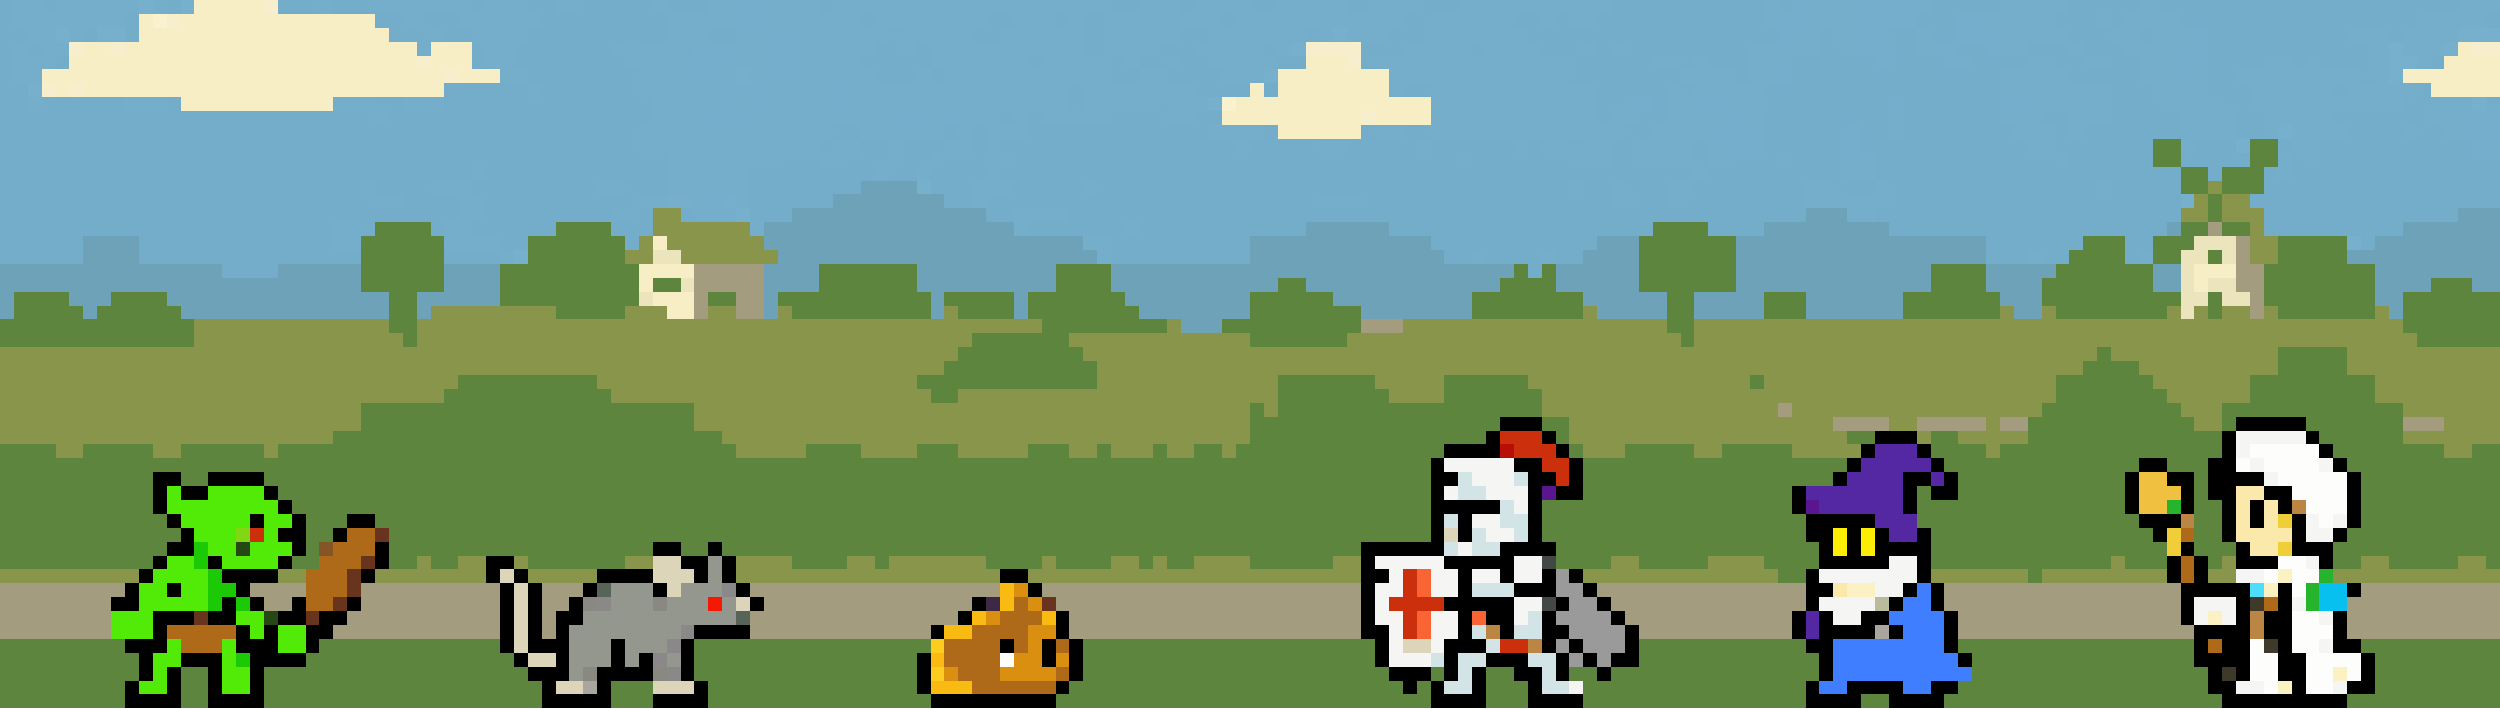
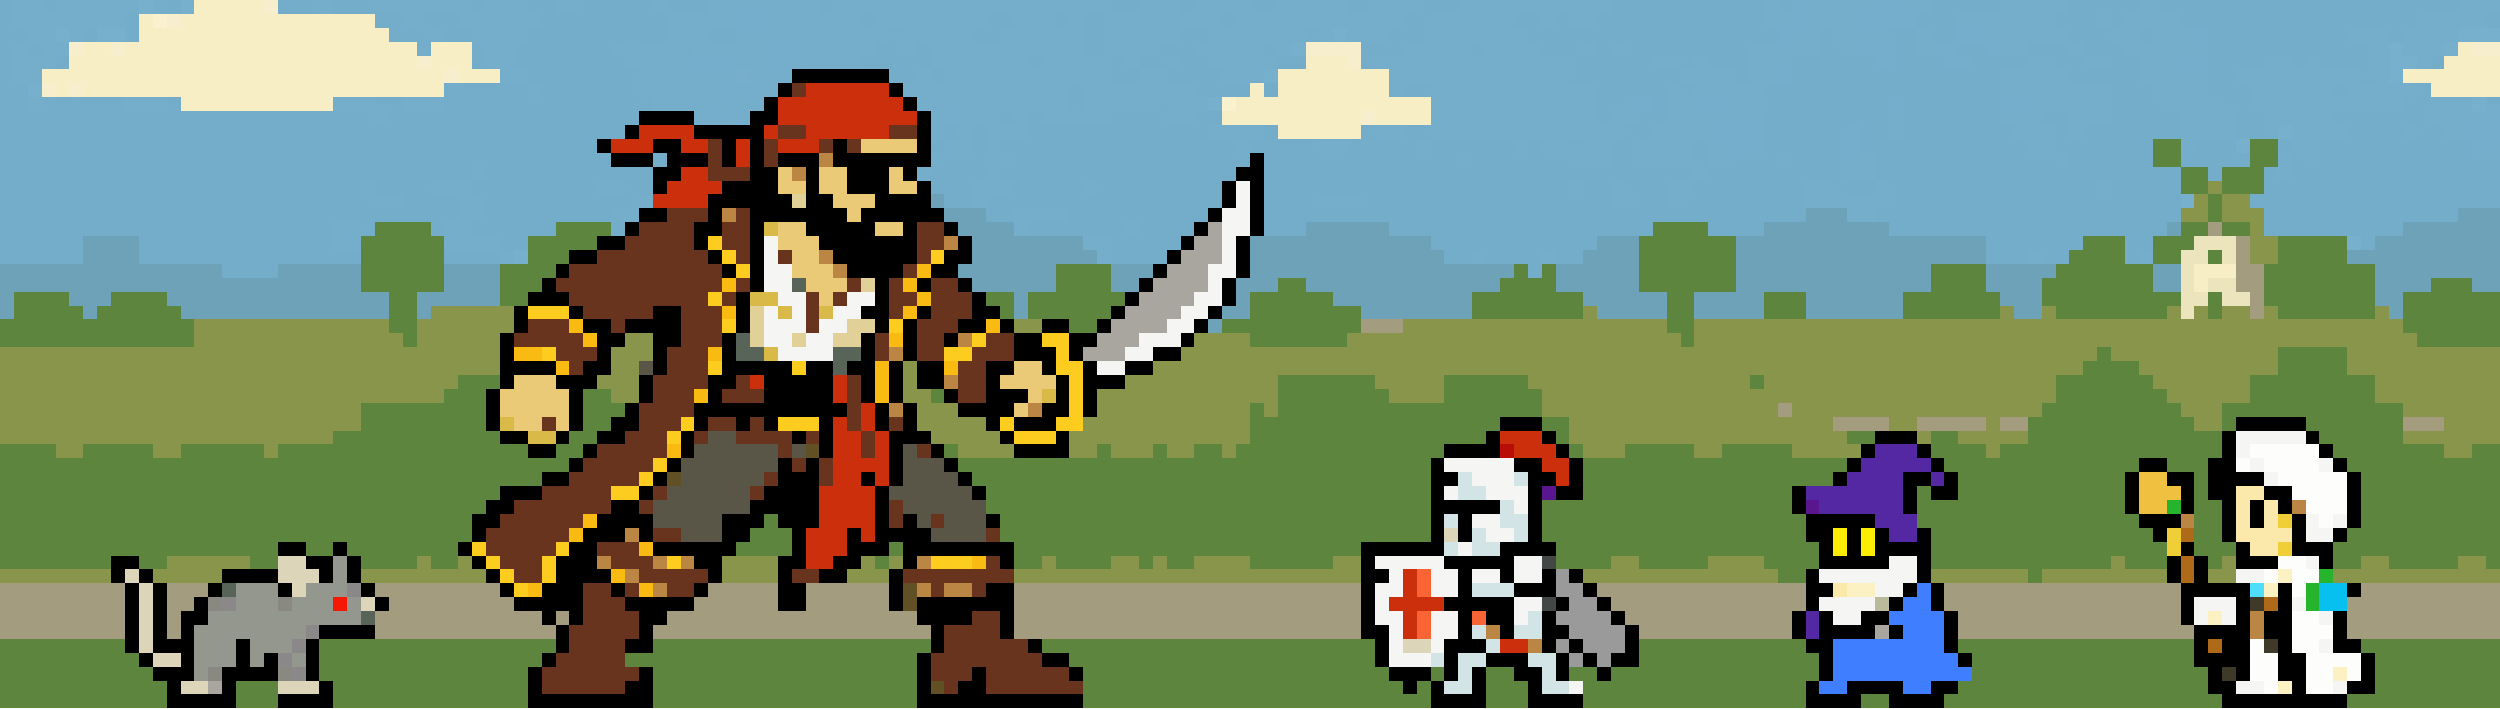
<svg xmlns="http://www.w3.org/2000/svg" viewBox="0 0 180 51" width="960" height="272" shape-rendering="crispEdges">
  <defs>
    <filter id="f">
      <feFlood flood-color="#fff" />
      <feComposite operator="in" in2="SourceAlpha" />
    </filter>
    <filter id="r">
      <feFlood flood-color="#e02010" />
      <feComposite operator="in" in2="SourceAlpha" />
    </filter>
    <filter id="h" color-interpolation-filters="sRGB">
      <feComponentTransfer>
        <feFuncR type="gamma" exponent="0.6" />
        <feFuncG type="gamma" exponent="0.6" />
        <feFuncB type="gamma" exponent="0.6" />
      </feComponentTransfer>
    </filter>
    <g id="b" fill="none">
      <path stroke="#5e853d" d="M185 10.5h2m5 0h2m-9 1h2m5 0h2m-7 1h2m1 0h3m-6 1h2m1 0h3m-4 1h1m-1 1h1m36 0h1m-206 1h5m31 0h4m9 0h4m75 0h4m34 0h2m1 0h2m32 0h4m-208 1h8m28 0h6m6 0h7m73 0h7m25 0h3m2 0h3m6 0h5m23 0h8m-210 1h8m28 0h6m6 0h7m73 0h7m24 0h4m2 0h2m2 0h1m4 0h5m23 0h8m-224 1h3m11 0h8m28 0h6m4 0h10m13 0h7m10 0h4m29 0h1m1 0h1m6 0h7m14 0h4m5 0h7m8 0h8m21 0h8m-224 1h3m12 0h7m28 0h6m4 0h10m1 0h2m10 0h7m10 0h4m12 0h2m14 0h4m6 0h7m14 0h4m4 0h8m8 0h8m4 0h3m14 0h7m-227 1h9m2 0h4m6 0h2m6 0h4m3 0h4m16 0h2m6 0h10m5 0h2m3 0h11m1 0h5m1 0h7m9 0h6m10 0h8m6 0h2m5 0h3m7 0h7m3 0h10m2 0h1m3 0h8m2 0h8m3 0h5m6 0h2m5 0h4m-234 1h9m2 0h4m6 0h2m6 0h5m1 0h6m15 0h2m10 0h5m12 0h10m2 0h4m1 0h8m8 0h8m8 0h8m6 0h2m5 0h3m7 0h7m4 0h8m3 0h1m4 0h7m2 0h8m3 0h5m6 0h2m6 0h3m-213 1h2m5 0h14m14 0h2m45 0h9m4 0h10m22 0h2m51 0h8m1 0h9m4 0h2m-204 1h1m6 0h14m15 0h1m40 0h7m13 0h7m24 0h1m52 0h7m2 0h8m5 0h1m-128 1h9m73 0h1m12 0h5m-101 1h11m71 0h4m10 0h5m-199 1h8m9 0h4m42 0h10m23 0h13m13 0h7m5 0h6m16 0h1m21 0h7m7 0h9m22 0h4m6 0h7m-240 1h9m8 0h4m41 0h12m23 0h2m23 0h8m4 0h7m37 0h8m6 0h9m22 0h5m4 0h8m-240 1h9m6 0h6m35 0h24m40 0h1m1 0h19m36 0h10m3 0h13m18 0h19m-240 1h10m3 0h10m33 0h24m40 0h23m33 0h12m2 0h13m16 0h21m-240 1h11m2 0h10m31 0h28m38 0h23m20 0h2m4 0h2m5 0h27m16 0h21m-240 1h27m2 0h5m2 0h5m2 0h6m1 0h33m5 0h4m4 0h3m5 0h3m2 0h1m3 0h1m2 0h2m1 0h25m3 0h5m2 0h5m6 0h1m1 0h6m1 0h32m2 0h7m1 0h2m1 0h21m-240 1h164m1 0h75m-240 1h240m-240 1h240m-240 1h240m-240 1h240m-240 1h240m-240 1h231m1 0h2m5 0h1m-240 1h4m7 0h12m1 0h18m6 0h12m1 0h2m5 0h7m12 0h4m2 0h1m7 0h4m1 0h4m2 0h1m1 0h2m4 0h6m2 0h1m6 0h1m1 0h9m2 0h5m4 0h11m1 0h13m1 0h3m2 0h2m5 0h1m1 0h3m2 0h5m2 0h5m4 0h1m1 0h1m3 0h2m-173 1h1m104 0h3m15 0h1m-177 5h240m-240 1h240m-240 1h240m-240 1h240m-240 1h240" />
      <path stroke="#6da2b9" d="M92 13.5h4m-87 1h4m77 0h8m134 0h4m-232 1h11m72 0h14m59 0h3m44 0h3m20 0h8m-234 1h14m67 0h18m21 0h6m27 0h9m20 0h1m16 0h11m14 0h12m-240 1h20m8 0h1m7 0h4m45 0h23m12 0h13m12 0h3m7 0h18m28 0h15m14 0h10m-240 1h20m8 0h2m6 0h4m46 0h23m11 0h14m10 0h4m7 0h18m26 0h23m8 0h10m-240 1h6m3 0h11m8 0h18m4 0h6m6 0h4m19 0h4m7 0h10m4 0h29m3 0h6m7 0h14m4 0h5m7 0h2m14 0h21m8 0h10m-240 1h6m3 0h12m7 0h28m6 0h4m19 0h4m7 0h10m4 0h12m2 0h14m4 0h6m7 0h14m4 0h4m8 0h2m14 0h4m3 0h14m7 0h11m-240 1h2m9 0h2m4 0h6m2 0h6m4 0h3m4 0h16m2 0h6m19 0h1m11 0h1m5 0h1m7 0h9m6 0h10m8 0h6m2 0h5m3 0h7m7 0h3m24 0h2m8 0h3m5 0h6m2 0h5m4 0h4m-240 1h2m9 0h2m5 0h5m2 0h6m5 0h1m6 0h15m2 0h1m24 0h1m11 0h1m5 0h1m8 0h8m8 0h8m9 0h5m2 0h5m3 0h7m8 0h2m25 0h1m8 0h3m5 0h6m2 0h5m5 0h3m-125 1h3m93 0h1" />
      <path stroke="#73adca" d="M0 .5h6m1 0h1m1 0h2m1 0h10m1 0h8m2 0h1m8 0h1m7 0h3m1 0h3m7 0h1m3 0h2m2 0h5m1 0h3m8 0h1m20 0h2m3 0h1m4 0h2m5 0h2m3 0h3m11 0h11m1 0h1m10 0h5m5 0h5m1 0h22m3 0h1m8 0h1m1 0h1m3 0h5m-230 1h10m1 0h7m1 0h12m8 0h1m17 0h2m1 0h3m6 0h9m14 0h1m8 0h2m3 0h1m1 0h2m8 0h1m12 0h2m6 0h2m1 0h1m2 0h12m11 0h3m7 0h3m1 0h1m4 0h17m5 0h1m11 0h4m1 0h1m2 0h1m-230 1h8m4 0h6m1 0h13m4 0h1m2 0h1m18 0h3m1 0h2m4 0h10m3 0h2m11 0h1m5 0h2m6 0h2m5 0h2m7 0h1m5 0h3m7 0h18m3 0h1m4 0h2m1 0h2m8 0h3m2 0h1m4 0h10m3 0h1m18 0h4m-225 1h8m3 0h20m1 0h1m31 0h1m2 0h7m1 0h1m3 0h1m13 0h2m1 0h1m11 0h2m3 0h3m5 0h1m6 0h3m5 0h1m4 0h3m1 0h1m1 0h9m5 0h2m3 0h2m3 0h2m3 0h3m1 0h3m2 0h1m3 0h12m23 0h1m-225 1h6m1 0h1m2 0h10m1 0h10m3 0h1m29 0h1m2 0h8m17 0h5m7 0h1m5 0h1m1 0h2m1 0h2m5 0h2m4 0h1m14 0h6m2 0h1m1 0h3m3 0h6m1 0h4m2 0h4m2 0h2m2 0h2m5 0h4m2 0h1m1 0h4m4 0h1m-206 1h4m3 0h2m1 0h8m4 0h9m37 0h8m17 0h3m1 0h1m12 0h2m2 0h4m25 0h8m4 0h1m3 0h15m5 0h5m5 0h2m9 0h1m-195 1h11m4 0h2m1 0h8m30 0h6m1 0h7m31 0h1m8 0h4m1 0h1m9 0h2m12 0h5m1 0h1m5 0h17m8 0h3m4 0h3m6 0h1m5 0h1m23 0h2m-223 1h5m1 0h4m3 0h12m1 0h6m3 0h1m14 0h2m1 0h1m1 0h15m17 0h1m12 0h1m5 0h3m29 0h2m2 0h1m6 0h10m1 0h7m8 0h4m4 0h2m11 0h2m4 0h1m7 0h1m2 0h5m1 0h4m9 0h1m-240 1h2m1 0h1m4 0h3m1 0h45m1 0h19m25 0h1m1 0h1m5 0h4m2 0h2m27 0h1m2 0h2m7 0h9m1 0h7m3 0h2m3 0h5m4 0h2m5 0h7m7 0h2m2 0h14m5 0h1m3 0h1m-240 1h4m4 0h1m2 0h3m1 0h3m1 0h57m14 0h2m6 0h1m1 0h1m3 0h13m4 0h1m6 0h1m2 0h2m14 0h2m8 0h6m1 0h2m1 0h8m3 0h1m1 0h7m4 0h2m6 0h4m1 0h2m5 0h18m3 0h1m2 0h1m3 0h1m-240 1h5m7 0h64m13 0h1m2 0h2m1 0h3m2 0h1m1 0h17m1 0h5m2 0h5m1 0h6m1 0h1m2 0h1m2 0h2m4 0h1m4 0h6m1 0h12m2 0h7m3 0h3m3 0h1m2 0h11m2 0h18m2 0h5m3 0h2m-240 1h4m1 0h1m6 0h2m1 0h63m8 0h3m2 0h3m1 0h2m1 0h4m1 0h32m1 0h7m3 0h2m4 0h1m2 0h3m1 0h4m2 0h13m1 0h6m2 0h5m3 0h1m1 0h32m1 0h4m4 0h2m-240 1h11m1 0h6m1 0h45m1 0h13m6 0h9m1 0h2m1 0h4m1 0h50m1 0h10m2 0h22m2 0h1m3 0h1m1 0h32m2 0h4m1 0h2m2 0h2m-240 1h12m1 0h1m1 0h1m2 0h3m2 0h33m1 0h4m3 0h9m2 0h3m6 0h8m5 0h3m3 0h5m1 0h34m1 0h2m1 0h3m2 0h8m2 0h3m1 0h15m1 0h5m6 0h32m3 0h8m3 0h1m-240 1h7m6 0h2m2 0h8m1 0h31m2 0h4m2 0h11m8 0h6m8 0h2m1 0h24m3 0h18m2 0h2m1 0h9m2 0h1m3 0h21m5 0h33m2 0h5m4 0h1m2 0h1m-240 1h4m11 0h4m1 0h7m1 0h35m2 0h9m2 0h1m2 0h1m4 0h3m14 0h2m4 0h53m5 0h22m6 0h14m3 0h16m1 0h1m1 0h1m8 0h2m-240 1h4m14 0h3m6 0h27m2 0h1m4 0h1m2 0h6m4 0h3m27 0h7m1 0h12m6 0h19m4 0h4m9 0h20m7 0h10m11 0h10m-195 1h7m4 0h14m12 0h2m7 0h1m34 0h10m13 0h12m28 0h7m3 0h2m15 0h1m15 0h6m-192 1h6m4 0h16m6 0h4m44 0h10m14 0h2m1 0h4m1 0h2m29 0h3m1 0h2m4 0h1m-138 1h4m90 0h1" />
      <path stroke="#75aeca" d="M6 .5h1m1 0h1m13 0h1m8 0h2m1 0h6m1 0h1m11 0h1m3 0h7m1 0h3m3 0h1m22 0h1m1 0h1m6 0h4m9 0h2m1 0h1m2 0h2m2 0h1m2 0h3m75 0h3m1 0h1m8 0h1m1 0h3m6 0h1m-222 1h1m20 0h8m20 0h1m3 0h6m27 0h1m1 0h1m1 0h1m2 0h2m5 0h1m2 0h1m5 0h12m50 0h1m22 0h5m16 0h1m1 0h2m-219 1h1m7 0h1m13 0h2m1 0h1m25 0h1m2 0h4m28 0h1m2 0h1m2 0h1m1 0h1m1 0h1m3 0h1m2 0h2m2 0h5m1 0h1m3 0h3m4 0h1m66 0h1m1 0h3m19 0h4m-221 1h1m22 0h1m1 0h2m25 0h1m4 0h2m17 0h1m14 0h3m2 0h1m2 0h1m2 0h2m4 0h5m1 0h1m8 0h2m4 0h1m65 0h3m19 0h3m1 0h1m-199 1h3m31 0h2m36 0h1m2 0h1m1 0h2m4 0h1m2 0h5m7 0h5m47 0h1m19 0h1m2 0h1m20 0h4m-198 1h2m33 0h2m38 0h1m1 0h2m2 0h2m4 0h3m9 0h4m63 0h1m28 0h3m2 0h1m2 0h1m-212 1h1m44 0h1m26 0h1m8 0h2m3 0h1m1 0h1m1 0h3m14 0h1m2 0h2m2 0h1m55 0h1m6 0h1m1 0h2m20 0h4m2 0h1m-212 1h1m12 0h1m6 0h3m12 0h3m2 0h1m1 0h1m43 0h2m1 0h2m1 0h1m22 0h3m51 0h1m3 0h1m9 0h1m2 0h2m11 0h2m5 0h1m8 0h1m-178 1h1m47 0h1m1 0h1m6 0h1m20 0h1m51 0h4m5 0h2m8 0h1m26 0h2m1 0h1m-227 1h1m92 0h1m13 0h4m8 0h2m2 0h3m1 0h1m8 0h1m40 0h4m4 0h1m2 0h1m7 0h1m24 0h1m1 0h2m-227 1h1m1 0h1m80 0h1m27 0h1m5 0h2m5 0h1m6 0h1m47 0h1m7 0h2m40 0h1m-231 1h3m1 0h1m123 0h1m12 0h1m9 0h1m35 0h1m1 0h1m37 0h1m1 0h2m-227 1h1m6 0h1m175 0h1m32 0h2m4 0h1m-222 1h1m1 0h1m1 0h2m3 0h2m33 0h1m4 0h1m11 0h2m25 0h1m7 0h1m34 0h1m2 0h1m3 0h2m8 0h1m4 0h1m15 0h1m43 0h3m-221 1h2m6 0h2m8 0h1m31 0h2m5 0h1m11 0h1m48 0h3m18 0h2m77 0h2m-208 1h1m7 0h1m35 0h2m9 0h2m27 0h4m56 0h2m63 0h1m-203 1h1m27 0h2m6 0h2m20 0h1m18 0h1m7 0h1m-58 1h2m6 0h4m42 0h2m-44 1h1m42 0h1m26 0h1m4 0h1m34 0h1m7 0h1" />
      <path stroke="#75aecb" d="M11 .5h1m58 0h1m6 0h1m3 0h8m1 0h4m1 0h1m1 0h6m4 0h3m2 0h3m3 0h1m5 0h2m9 0h11m11 0h1m2 0h5m1 0h3m5 0h5m5 0h1m45 0h1m1 0h4m1 0h3m-222 1h1m59 0h5m2 0h7m1 0h3m1 0h1m1 0h1m5 0h1m1 0h1m3 0h2m1 0h4m15 0h6m2 0h1m1 0h2m12 0h2m1 0h4m2 0h1m4 0h7m5 0h4m43 0h6m1 0h3m-232 1h2m1 0h1m66 0h3m2 0h11m1 0h1m1 0h2m4 0h1m1 0h1m1 0h1m3 0h2m9 0h1m2 0h1m7 0h1m1 0h5m19 0h2m1 0h4m2 0h1m3 0h7m3 0h2m1 0h3m11 0h2m5 0h1m22 0h6m1 0h4m-231 1h2m63 0h1m1 0h3m1 0h4m1 0h1m1 0h6m2 0h1m1 0h2m3 0h2m1 0h2m5 0h1m20 0h3m2 0h3m3 0h1m1 0h1m9 0h5m2 0h1m4 0h2m4 0h2m3 0h1m3 0h2m1 0h3m12 0h1m26 0h1m1 0h10m-234 1h1m1 0h2m10 0h1m54 0h5m2 0h4m1 0h5m5 0h6m2 0h1m1 0h1m3 0h1m22 0h9m6 0h2m1 0h1m3 0h3m12 0h1m4 0h2m2 0h1m3 0h3m1 0h1m4 0h2m1 0h1m32 0h7m1 0h3m-236 1h3m2 0h1m8 0h4m54 0h7m1 0h9m3 0h1m1 0h8m1 0h1m26 0h9m8 0h4m1 0h2m16 0h5m5 0h5m2 0h6m1 0h2m1 0h1m27 0h2m1 0h2m1 0h2m1 0h2m-238 1h4m11 0h4m55 0h6m1 0h1m1 0h5m1 0h4m1 0h8m2 0h1m1 0h1m1 0h1m1 0h1m22 0h2m1 0h7m5 0h1m1 0h5m17 0h8m3 0h4m3 0h1m1 0h4m1 0h1m1 0h1m29 0h9m-238 1h5m5 0h1m4 0h2m58 0h17m1 0h10m5 0h1m1 0h1m3 0h1m16 0h1m3 0h8m2 0h1m2 0h3m1 0h2m20 0h6m4 0h2m1 0h1m3 0h9m5 0h1m22 0h4m1 0h4m-237 1h1m1 0h4m3 0h1m65 0h4m1 0h1m1 0h11m1 0h2m1 0h3m1 0h1m2 0h1m1 0h2m5 0h1m17 0h2m1 0h9m1 0h2m2 0h7m9 0h1m7 0h3m2 0h3m11 0h3m9 0h1m1 0h2m21 0h3m4 0h2m-235 1h4m1 0h1m4 0h1m3 0h1m57 0h14m2 0h6m1 0h1m1 0h2m33 0h1m1 0h8m3 0h5m2 0h1m9 0h1m8 0h3m1 0h1m13 0h1m2 0h2m5 0h1m3 0h1m2 0h1m18 0h2m5 0h3m-234 1h3m1 0h1m1 0h1m64 0h13m1 0h1m3 0h1m3 0h2m1 0h1m39 0h2m1 0h2m2 0h4m1 0h2m1 0h1m19 0h2m31 0h1m18 0h2m5 0h2m-233 1h1m1 0h1m3 0h1m3 0h1m63 0h8m3 0h2m3 0h1m2 0h1m4 0h1m40 0h3m3 0h3m1 0h2m8 0h2m13 0h1m50 0h1m5 0h1m-172 1h1m13 0h6m9 0h1m2 0h1m4 0h1m50 0h1m10 0h2m71 0h2m-176 1h2m14 0h6m17 0h2m58 0h1m74 0h3m-176 1h1m13 0h1m2 0h1m2 0h1m16 0h1m49 0h1m9 0h2m1 0h3m72 0h1" />
      <path stroke="#75aecc" d="M.5 7v1m1-2v2m79-4v1m0 10v1m1-12v1m0 3v1m0 5v2m1-10v1m0 8v1m1-15v1m0 6v1m1-8v1m0 4v1m2-4v2m4 1v1m5 1v1m3-1v1m50-2v1m5-1v1m1 1v1m1-1v2m3-9v1m0 2v1m1-6v2m4 7v2m1-10v1m0 1v1m1-4v2m0 1v2m1 2v1m1-7v1m3 1v2m1-3v1m2 0v1m1 3v1m1-1v1m12-4v1m1-3v1m20 6v2m1-3v2m1-2v1m1-1v1m3-1v1m1-1v1m21-5v1" />
      <path stroke="#76accc" d="M.5 6v1" />
      <path stroke="#76aecc" d="M78.5 14v1m1-1v1m3-1v1m1-10v1m152-4v1m1-3v2m1 3v1m0 8v1" />
      <path stroke="#77b0cc" d="M32.5 6v1m2-5v1m3-1v1m1-1v1m2-3v1m3-1v1m24 17v1m16-4v1m13-3v1m21-7v1m4-3v1m2-3v1m3-2v1m61 11v1m4-5v1m3-2v1m5 7v1m3-15v3m1-2v1m3-2v1m1-2v1m1-1v1m0 4v1m1-6v1m15 1v1" />
      <path stroke="#89954a" d="M189 13.5h1m-2 1h1m1 0h2m-115 1h2m108 0h2m1 0h3m-116 1h7m108 0h1m-117 1h1m1 0h7m107 0h2m-119 1h2m2 0h7m106 0h2m-177 4h1m43 0h9m5 0h3m3 0h2m3 0h1m11 0h1m45 0h1m29 0h1m2 0h1m8 0h1m1 0h1m1 0h2m1 0h1m7 0h1m30 0h1m3 0h1m-237 1h23m2 0h5m14 0h14m2 0h45m9 0h1m16 0h19m2 0h51m18 0h1m1 0h2m2 0h13m-240 1h23m1 0h6m14 0h15m1 0h40m7 0h13m7 0h24m1 0h52m7 0h2m8 0h5m1 0h13m-240 1h99m9 0h73m1 0h12m5 0h41m-240 1h98m11 0h71m4 0h10m5 0h41m-232 1h9m4 0h42m10 0h23m13 0h13m7 0h5m6 0h16m1 0h21m7 0h7m9 0h22m4 0h6m-224 1h8m4 0h41m12 0h23m2 0h23m8 0h4m7 0h37m8 0h6m9 0h22m5 0h4m-223 1h6m6 0h35m24 0h40m1 0h1m19 0h17m1 0h18m10 0h3m13 0h18m-211 1h3m10 0h33m24 0h40m23 0h19m4 0h2m5 0h1m14 0h2m16 0h13m-208 1h2m10 0h31m28 0h38m23 0h20m2 0h4m2 0h5m27 0h16m-192 1h2m5 0h2m5 0h2m6 0h1m33 0h5m4 0h4m3 0h5m3 0h2m1 0h3m1 0h2m2 0h1m25 0h3m5 0h2m5 0h6m1 0h1m6 0h1m32 0h2m7 0h1m2 0h1m-55 1h1m66 6h1m2 0h5m-235 1h7m12 0h1m18 0h6m12 0h1m2 0h5m7 0h12m4 0h2m1 0h7m4 0h1m4 0h2m1 0h1m2 0h4m6 0h2m1 0h6m1 0h1m9 0h2m5 0h4m11 0h1m13 0h1m3 0h2m2 0h5m1 0h1m3 0h2m5 0h2m5 0h4m1 0h1m1 0h3m2 0h14m-240 1h53m1 0h104m3 0h15m1 0h63" />
      <path fill="#a49c7e" d="M189 16h1v1h-1m2 0h1v2h-1m-111 0h5v2h-5m111-2h2v2h-2m-111 0h1v2h-1m3-2h2v2h-2m109-2h1v2h-1m-64 0h3v1h-3m94-1h1v1h-1m-64 5h1v1h-1m4 0h4v1h-4m6-1h5v1h-5m6-1h2v1h-2m29-1h3v1h-3m-203 11h240v4h-240" />
      <path stroke="#ece4bd" d="M76.5 21v1m1-4v1m1-1v1m1 1v1m108-3v5m1-6v2m0 2v1m1-5v1m0 2v1m1-4v2m0 1v2m1-1v1" />
      <path stroke="#f6eecd" d="M49 .5h1m162 0h1m-171 1h1m176 0h2m-186 2h1m2 0h1m85 0h4m80 0h2m-150 1h1m66 0h1m-66 1h1m-30 1h1m1 0h1m175 1h1m3 0h2m-89 1h1" />
      <path stroke="#f8eec6" d="M44 .5h5m164 0h6m-179 1h1m2 0h14m153 0h9m-179 1h18m152 0h11m-185 1h2m1 0h21m1 0h3m143 0h1m2 0h14m-189 1h25m1 0h3m60 0h3m79 0h18m-191 1h29m1 0h3m56 0h8m73 0h23m-192 1h1m1 0h26m58 0h1m1 0h8m75 0h19m-181 1h11m65 0h14m77 0h1m1 0h3m-97 1h10m1 0h4m-11 1h6m-51 8h1m-2 2h4m108 0h3m-115 1h1m111 0h1m-112 1h3m-2 1h2" />
      <path stroke="#faf2ce" d="M41 1.5h1m76 6h1" />
    </g>
    <g id="a" fill="none">
-       <path stroke="#000" d="M5 7.5h2m2 0h4m-8 1h1m1 0h2m4 0h1m-9 1h1m8 0h1m-9 1h1m5 0h1m2 0h1m3 0h2m-14 1h1m6 0h2m2 0h1m-13 1h2m7 0h1m5 0h1m-17 1h1m3 0h1m4 0h1m6 0h1m-18 1h1m5 0h4m6 0h1m-18 1h1m2 0h1m4 0h1m-10 1h2m6 0h1m1 0h1m2 0h1m3 0h1m-15 1h3m1 0h2m3 0h2m1 0h2m-14 1h1m5 0h1m1 0h1m2 0h2m-15 1h3m5 0h3m2 0h1m-13 1h1m2 0h3m2 0h4m-12 1h1m1 0h1m2 0h1m2 0h1m-10 1h1m2 0h1m2 0h1m2 0h1m-10 1h4m2 0h4" />
-       <path stroke="#1bca04" d="M8.5 12v2m1 0v3m1-2v1m1 0v1m0 3v1" />
-       <path stroke="#264814" d="M11 12.5h1m1 5h1" />
-       <path stroke="#51eb07" d="M2.5 17v2m1-2v2m1-4v4m0 3v1m1-9v3m0 3v3m1-15v2m0 3v2m0 1v1m0 2v2m1-12v2m0 2v4m1-8v3m0 2v3m1-9v5m1-5v6m0 5v4m1-15v3m0 2v1m0 3v1m0 3v2m1-15v2m0 2v2m0 3v2m1-10v5m1-4v1m0 1v1m0 5v2m1-2v2" />
-       <path stroke="#69341d" d="M8.5 17v1m8-1v1m2-2v1m1-3v2m1-3v1m1-3v1" />
-       <path stroke="#81d712" d="M11 11.5h1" />
-       <path stroke="#855526" d="M17 12.5h1" />
-       <path stroke="#ae6919" d="M19 11.5h2m-3 1h3m-4 1h3m-4 1h3m-3 1h3m-3 1h2m-12 2h5m-4 1h3" />
-       <path stroke="#cc2f0c" d="M12 11.5h1" />
-     </g>
-     <clipPath id="c">
-       <rect x="0" y="0" width="24" height="15" />
-     </clipPath>
-     <clipPath id="d">
-       <rect x="0" y="16" width="24" height="8" />
-     </clipPath>
-     <g id="e" fill="none">
      <path stroke="#000" d="M2.5 13v2m1-2v1m0 1v5m1-6v1m0 5v1m1-6v5m0 1v1m1-3v1m0 1v3m1-7v5m0 1v1m1-8v2m0 5v1m1-9v1m0 7v1m1-10v1m0 6v3m1-10v1m0 4v3m1-8v1m0 6v1m1-8v1m0 5v2m1-10v1m0 2v1m0 7v1m1-12v1m0 10v1m1-11v1m0 5v3m0 1v1m1-11v2m0 3v1m0 3v2m1-12v1m0 5v1m1-6v2m0 3v1m1-4v1m0 2v1m1-3v1" />
      <path stroke="#586458" d="M10 15.5h1m9 2h1" />
      <path stroke="#898981" d="M9.5 16v1m0 4v1m5-6v1m0 4v1" />
      <path stroke="#8b888a" d="M10.5 16v1m4 3v1m1-2v1m0 1v1m1-4v1m3-4v1" />
      <path stroke="#94978e" d="M8.5 18v4m1-5v4m1-4v4m1-6v4m1-4v6m1-6v5m1-3v3m1-4v3m0 1v1m1-6v3m1-3v3m1-5v3m0 1v1m1-2v2" />
      <path stroke="#a9a59f" d="M9 22.5h1" />
      <path stroke="#dcd5b9" d="M3.5 14v1m1 0v5m1 0v1m1-1v1m1 1v1m1-1v1m6-10v2m0 7v1m1-10v3m0 6v1m1-9v1m0 7v1m4-7v1" />
      <path stroke="#f51804" d="M18 16.5h1" />
    </g>
+     <clipPath id="c">
+       <rect x="0" y="0" width="24" height="18" />
+     </clipPath>
+     <clipPath id="d">
+       <rect x="0" y="19" width="24" height="5" />
+     </clipPath>
+     <g id="e" fill="none">
+       <path stroke="#000" d="M.5 34v1m1-3v2m0 1v1m1-13v3m0 5v2m0 3v1m1-18v4m0 3v1m0 3v2m0 5v1m1-21v2m0 2v1m0 4v1m0 3v1m0 7v1m1-23v1m0 4v1m0 5v1m0 2v1m0 7v1m0 4v3m1-31v2m0 4v1m0 5v1m0 1v1m0 7v3m0 2v1m0 2v1m1-32v1m0 1v1m0 5v1m0 3v1m0 2v1m0 5v4m0 1v2m0 3v1m1-33v1m0 3v1m0 4v4m0 2v1m0 5v6m0 5v1m1-33v1m0 4v1m0 2v2m0 4v1m0 5v4m0 8v1m1-41v1m0 6v1m0 5v4m0 4v1m0 5v2m0 2v1m0 8v1m1-40v1m0 5v1m0 6v1m0 5v2m0 4v3m0 3v1m0 7v1m1-42v1m0 1v1m0 4v1m0 6v1m0 5v2m0 5v2m0 5v1m0 2v1m0 2v2m1-43v1m0 2v1m0 3v1m0 7v1m0 3v2m0 6v1m0 1v2m0 4v4m0 1v3m1-43v1m0 1v1m0 1v2m0 1v1m0 6v5m0 7v1m0 4v1m0 3v2m1-37v1m0 1v3m0 9v3m0 8v1m0 5v1m0 3v1m1-36v1m0 2v1m0 19v2m0 6v1m0 3v1m1-35v1m0 1v1m0 4v2m0 11v2m0 8v2m0 1v1m1-34v1m0 4v3m0 1v1m0 8v3m0 9v3m1-33v3m0 1v2m0 4v1m0 4v4m0 1v1m0 7v3m1-31v1m0 3v2m0 6v3m0 2v1m0 2v2m0 6v2m1-31v13m0 5v1m0 2v1m0 6v2m1-31v2m0 3v4m0 10v5m0 4v2m1-31v1m0 4v1m0 2v2m0 10v4m0 3v5m0 2v4m1-39v1m0 5v1m0 3v1m0 11v3m0 1v1m0 2v7m0 1v2m1-39v1m0 5v6m0 9v4m0 3v5m1-33v1m0 8v4m0 8v7m0 8v1m1-37v1m0 4v2m0 3v4m0 10v1m0 10v2m1-37v1m0 5v3m0 2v4m0 6v1m0 11v3m1-36v1m0 5v3m0 1v5m0 2v1m0 1v5m0 5v1m0 4v1m1-35v1m0 5v5m0 1v7m0 5v2m0 4v5m1-34v1m0 4v1m0 2v2m0 1v3m0 6v3m0 2v4m0 3v1m0 2v3m1-37v1m0 3v2m0 1v5m0 4v3m0 3v3m0 5v4m1-33v4m0 1v3m0 4v1m0 1v1m0 3v2m0 3v1m0 6v2m0 3v2m0 2v4m1-36v1m0 3v1m0 6v2m0 4v1m0 6v1m0 3v4m0 3v1m1-35v1m0 1v2m0 4v1m0 3v1m0 4v1m0 5v1m0 3v2m0 5v1m1-34v2m0 1v1m0 2v1m0 5v1m0 4v1m0 4v1m0 3v2m0 4v2m1-30v3m0 5v1m0 5v1m0 3v1m0 3v1m0 4v3m1-29v1m0 3v5m0 6v1m0 1v1m0 2v2m0 6v1m1-28v1m0 2v1m0 1v2m0 1v1m0 7v2m0 1v4m0 4v1m1-27v2m0 2v1m0 1v1m0 1v1m0 17v1m1-27v2m0 4v1m0 1v1m0 13v1m0 3v1m1-28v1m0 1v2m0 2v2m0 1v1m0 14v1m0 2v1m1-28v1m0 3v3m0 1v2m0 14v1m0 2v1m1-27v2m0 22v1m0 1v1m1-27v1m0 1v4m1-7v1m0 3v1m1-6v1m0 4v1m1-7v1m0 4v1m1-7v1m0 5v1m1-8v1m0 5v1m1-8v1m0 6v1m1-9v1m0 6v1m1-9v1m0 6v1m1-9v1m0 6v1m1-10v2m0 5v2m1-10v1m0 4v3m1-9v6" />
+       <path stroke="#586458" d="M20.5 19v2m1-1v1m3-6v1m3 4v2m1-2v1" />
+       <path stroke="#595547" d="M13.5 21v1m1 9v2m1-3v3m1-5v6m1-7v7m1-8v8m1-8v6m1-5v5m1-5v3m1-3v2m2-2v1m7 2v1m1-4v5m1-4v5m1-5v4m0 1v1m1-5v5m1-4v4m1-3v3" />
+       <path stroke="#625025" d="M15.5 29v1m10-3v1m7 9v2m2 5v1" />
+       <path stroke="#69341d" d="M2.5 33v2m1-3v4m1-17v1m0 11v6m1-19v2m0 11v6m1-19v2m0 5v1m0 4v5m0 8v2m1-30v1m0 2v3m0 9v4m0 8v3m1-31v3m0 2v3m0 7v4m0 7v5m1-31v4m0 2v1m0 7v4m0 5v8m1-32v5m0 9v5m0 2v1m0 2v8m1-32v6m0 8v3m0 4v2m0 2v7m1-33v6m0 8v4m0 4v2m0 1v1m0 1v2m0 2v1m1-33v7m0 6v5m0 2v1m0 3v2m1-26v6m0 5v6m0 2v1m0 2v1m0 2v1m1-27v7m0 3v6m0 7v1m0 2v2m1-28v15m0 11v2m1-28v1m0 2v10m0 3v1m0 9v1m1-32v3m0 6v2m0 1v3m0 5v1m1-19v1m0 3v2m0 3v1m0 6v1m0 1v1m1-19v1m0 2v4m0 1v1m0 6v2m0 2v1m1-4v1m0 1v2m0 3v1m1-26v2m0 19v1m0 2v1m1-26v1m0 8v1m0 12v2m1-27v1m0 2v1m0 23v1m0 7v1m1-21v3m0 7v1m0 9v1m1-32v1m0 22v2m1-14v1m1-12v1m0 9v1m0 6v4m1 0v2m1-9v2m1-17v1m0 10v3m0 7v1m0 5v2m1-29v1m0 9v1m0 1v1m0 19v1m1-26v3m0 4v3m0 6v1m0 8v1m1-26v2m0 2v6m0 11v1m0 3v2m0 4v2m1-29v4m0 17v1m0 3v5m1-29v2m0 3v3m0 12v1m0 3v4m1-24v4m0 12v2m0 1v4m1-24v2m0 12v1m0 1v2m0 2v6m1-26v2m0 15v1m0 4v4m1-4v4m1-3v3m1-2v2m1-2v2m1-1v1" />
+       <path stroke="#a9a59f" d="M45.5 20v1m1-2v2m1-3v3m1-4v3m1-4v3m1-4v4m1-5v4m1-5v4m1-5v4m1-5v3" />
+       <path stroke="#bb8643" d="M26 6.5h1m-3 1h1m-6 3h1m15 2h1m-10 1h1m0 1h1m8 5h1m-6 1h1m3 2h1m-5 2h1m9 0h1m-30 9h1m-3 2h1m3 0h1m1 0h1m16 0h1m-22 1h1m1 1h1m18 0h1m1 0h2" />
+       <path stroke="#cc2f0c" d="M25 1.5h6m-8 1h9m-9 1h10m-20 1h4m5 0h1m2 0h6m-20 1h3m2 0h2m2 0h1m2 0h3m-6 1h1m-5 1h2m-3 1h4m-5 1h4m3 13h1m5 0h1m-1 1h1m1 1h1m-3 1h1m1 0h1m-3 1h2m1 0h1m-4 1h2m1 0h1m-4 1h4m-4 1h2m1 0h1m-5 1h4m-4 1h4m-4 1h4m-5 1h3m1 0h1m-5 1h3m-3 1h2" />
+       <path stroke="#d9b948" d="M22 11.5h1m-2 5h2m0 1h1m2 0h1m-5 3h1m19 3h1m-40 2h1m1 1h2" />
+       <path stroke="#e1d198" d="M21.5 17v3m3-11v1m0 9v1m3-1v1m1-2v2m1-5v1m0 2v1" />
+       <path stroke="#eaca77" d="M29 5.5h4m-10 2h1m2 0h2m3 0h1m-9 1h2m1 0h2m3 0h2m-6 1h3m-2 1h1m-6 1h2m5 0h2m-9 1h3m-2 1h2m-2 1h3m-2 1h3m-2 1h1m13 5h2m-38 1h3m32 0h4m-40 1h5m33 0h1m-39 1h5m32 0h1m-37 1h2m1 0h1" />
+       <path stroke="#f5f6f3" d="M22.5 12v4m0 1v3m1-6v3m0 1v3m1-5v3m0 1v1m1-2v2m1-3v3m1-4v2m1-3v2m1-2v1m17 4v1m1-1v1m1-2v1m1-2v2m1-2v1m1-2v2m1-3v2m1-3v2m1-4v3m1-7v5m1-7v4" />
+       <path stroke="#f9bb11" d="M4.5 20v1m1-1v1m0 16v1m2-17v1m1-4v1m0 14v1m1-15v1m0 12v1m2 3v1m2-3v1m0 2v1m2-11v1m2-5v1m1-4v1m1-6v1m0 1v1m11 3v3m1-5v1m1-5v1m0 1v1m1-4v1m0 1v1m2 4v1m2 13v1m1-18v1" />
+       <path stroke="#fccd1f" d="M18 12.5h1m0 1h1m14 0h1m-15 1h1m-3 2h1m-14 1h3m11 1h1m11 0h1m5 1h1m4 0h2m-38 1h1m28 0h2m6 0h1m-26 1h1m5 0h1m18 0h2m-1 1h1m-1 1h1m-1 1h1m-29 1h1m6 0h3m13 0h1m3 0h2m-30 1h1m24 0h3m-29 2h1m-2 1h1m-3 1h2m-12 4h1m5 0h1m-6 1h1m3 0h1m8 0h1m18 0h3m-34 1h1m2 0h1m-3 1h1" />
+     </g>
    <clipPath id="i">
-       <rect x="0" y="0" width="24" height="18" />
+       <rect x="0" y="0" width="58" height="23" />
    </clipPath>
    <clipPath id="j">
-       <rect x="0" y="19" width="24" height="5" />
+       <rect x="0" y="24" width="58" height="22" />
    </clipPath>
    <g id="k" fill="none">
-       <path stroke="#000" d="M12 14.5h2m0 1h1m-5 1h1m-2 1h1m6 0h1m-10 1h1m8 0h1m-5 1h1m2 0h1m1 0h1m-12 1h1m8 0h1m1 0h1m-12 1h1m10 0h1m-12 1h1m9 0h1m-10 1h9" />
-       <path stroke="#3d2946" d="M11 16.5h1" />
-       <path stroke="#69341d" d="M15 16.5h1" />
-       <path stroke="#ae6919" d="M13 16.5h1m-2 1h3m-5 1h4m-6 1h4m1 0h1m2 0h1m-9 1h4m-3 1h3m4 0h1m-7 1h6" />
-       <path stroke="#da8f11" d="M13 15.5h1m0 1h1m-4 1h1m2 1h2m-2 1h1m-2 1h2m1 0h1m-9 1h1m3 0h4" />
-       <path stroke="#f9bb11" d="M12 15.5h1m-1 1h1m-3 1h1m4 0h1m-8 1h2m-3 2h1m-1 2h3" />
-       <path stroke="#fccd1f" d="M7.5 19v1m0 1v1" />
-       <path stroke="#fdfdfb" d="M12 20.5h1" />
-     </g>
-     <clipPath id="l">
-       <rect x="0" y="0" width="24" height="19" />
-     </clipPath>
-     <clipPath id="m">
-       <rect x="0" y="20" width="24" height="4" />
-     </clipPath>
-     <g id="n" fill="none">
      <path stroke="#000" d="M2.5 18v3m1-4v1m0 2v1m1-5v1m0 4v1m1-7v1m0 4v1m1-15v3m0 5v1m0 4v1m0 3v1m1-19v1m0 2v1m0 7v1m0 1v1m0 1v2m0 1v1m1-20v1m0 2v1m0 4v1m0 1v2m0 1v3m0 3v1m1-21v1m0 2v7m0 2v1m0 5v3m1-21v1m0 2v1m0 5v1m0 2v1m0 4v2m1-19v1m0 8v3m0 1v3m0 1v1m1-17v2m0 3v1m0 3v1m0 2v2m0 2v1m1-16v1m0 3v1m0 3v1m0 2v1m0 2v1m0 1v3m1-19v1m0 3v3m0 1v7m0 3v1m1-19v1m0 1v1m0 1v1m0 3v1m0 2v1m0 2v3m0 1v1m1-18v7m0 9v2m1-12v1m0 8v1m1-10v1m0 8v2m1-11v1m0 8v1m1-10v1m0 1v1m0 3v3m1-9v7" />
      <path stroke="#434847" d="M8.5 13v1m0 2v1" />
      <path stroke="#5a168e" d="M8 8.5h1" />
      <path stroke="#b90d08" d="M11 5.5h1" />
      <path stroke="#bb8643" d="M9.5 19v1m3-2v1" />
      <path stroke="#cc2f0c" d="M9 4.5h3m-4 1h3m-4 1h2m-2 1h1m10 7h1m-1 1h1m-3 1h4m-2 1h1m-1 1h1m-9 1h2" />
      <path stroke="#d3e4e7" d="M10 7.5h1m3 0h1m-2 1h2m-4 1h1m-2 1h2m3 0h1m-6 1h1m2 0h1m-2 1h2m1 0h1m-5 3h3m-5 2h1m-1 1h2m2 0h1m-2 1h1m-5 1h2m3 0h2m1 0h1m-9 1h1m5 0h1m-8 1h2m5 0h2" />
      <path stroke="#dcd5b9" d="M15 11.5h1m1 8h2" />
      <path stroke="currentColor" d="M3.5 18v2m1-3v4m1-5v4m1-5v4m0 1v1m1-7v2m0 1v1m0 1v1" />
      <path stroke="#f5f6f3" d="M11 6.5h5m-5 1h3m-4 1h3m2 0h1m-6 1h1m1 1h2m-3 1h2m1 1h1m-6 1h2m5 0h5m-12 1h2m1 0h2m1 0h2m2 0h1m-5 1h2m2 0h2m-12 1h2m9 0h1m-11 1h1m4 0h2m2 0h2m-6 1h2m2 0h1m-4 1h1m2 0h1m-3 1h3m-14 2h1" />
      <path stroke="#f86433" d="M13.5 17v1m4-4v2m0 1v2" />
    </g>
-     <clipPath id="o">
+     <clipPath id="l">
      <rect x="0" y="0" width="24" height="13" />
    </clipPath>
-     <clipPath id="p">
+     <clipPath id="m">
      <rect x="0" y="14" width="24" height="10" />
    </clipPath>
-     <g id="q" fill="none">
+     <g id="n" fill="none">
      <path stroke="#000" d="M5.5 20v1m1-14v2m0 8v3m0 2v1m1-17v1m0 1v1m0 6v2m0 5v2m1-19v1m0 1v1m0 3v4m0 8v1m1-20v1m0 2v3m0 2v1m0 2v1m0 7v1m1-20v1m0 7v1m0 3v1m0 1v1m0 3v2m1-20v1m0 6v3m0 3v1m0 4v1m1-18v1m0 4v1m0 2v1m0 3v2m0 3v1m1-17v1m0 3v4m0 4v1m0 3v2m1-17v1m0 2v1m0 2v1m0 4v1m0 4v1m1-14v4m0 1v1m0 1v5m0 1v1m1-14v2m0 2v3m0 2v1m0 2v2m1-16v2m0 7v2" />
      <path stroke="#5428a3" d="M9 5.5h3m-4 1h5m-6 1h1m2 0h4m-4 1h7m-7 1h6m-7 1h3m-3 1h2m5 6h1m-1 1h1" />
      <path stroke="#5a168e" d="M16 9.5h1" />
      <path stroke="currentColor" d="M8 15.5h1m-1 1h2m-3 1h4m-4 1h3m-3 1h8m-9 1h9m-10 1h10m-7 1h2m4 0h2" />
      <path stroke="#a9a59f" d="M11 18.5h1" />
      <path stroke="#baba9c" d="M11 16.5h1" />
      <path stroke="#f5f6f3" d="M9 13.5h2m-2 1h7m-6 1h2m0 1h4m-3 1h2" />
      <path stroke="#fbe8ab" d="M14 15.5h1" />
      <path stroke="#fbf1c3" d="M12 15.5h2" />
      <path stroke="#fded05" d="M12.5 11v2m2-2v2" />
    </g>
-     <clipPath id="s">
+     <clipPath id="o">
      <rect x="0" y="0" width="24" height="14" />
    </clipPath>
-     <clipPath id="t">
+     <clipPath id="p">
      <rect x="0" y="15" width="24" height="9" />
    </clipPath>
-     <g id="u" fill="none">
+     <g id="q" fill="none">
      <path stroke="#000" d="M3.5 20v3m1-16v4m0 4v1m0 3v1m0 2v1m1-17v1m0 4v1m0 5v3m0 3v1m1-19v1m0 6v2m0 9v1m1-20v1m0 7v1m0 10v1m1-21v1m0 6v3m0 7v4m1-21v1m0 4v2m0 5v7m0 1v1m1-21v1m0 4v1m0 4v1m0 3v2m0 4v1m1-21v1m0 3v1m0 1v2m0 2v1m0 9v1m1-21v1m0 3v1m0 4v2m0 1v7m0 1v1m1-20v8m0 3v1m0 2v3m0 1v2m1-18v3m0 6v1m0 2v1m0 1v3m1-10v3m0 2v3m1-14v3m0 2v1m0 2v3m1-11v1m0 2v1m0 2v2m1-9v1m0 3v2m1-6v1m0 3v1m1-4v3" />
      <path fill="#07c0ef" d="M5 15h2v2h-2" />
      <path stroke="currentColor" d="M17.5 8v1m1-2v3m1-3v3" />
      <path stroke="#26b42c" d="M6.5 14v1m1 0v2m10-8v1" />
      <path stroke="#3f3929" d="M10.5 19v1m1-4v1m2 4v1" />
      <path stroke="#4fddfc" d="M11 15.5h1" />
      <path stroke="#ae6919" d="M10.5 16v1m4 2v1m2-9v1m0 1v2" />
      <path stroke="#bb8643" d="M8.5 9v1m3 7v2m5-9v1" />
      <path stroke="#f0ce38" d="M9.5 10v1m0 1v1m8-2v2" />
      <path stroke="#f5f6f3" d="M8 4.5h5m-1 1h1m-7 1h1m4 0h1m-2 1h1m-6 3h1m1 0h1m-2 1h2m-1 2h1m3 1h2m-5 2h1m4 0h3m-10 1h1m6 0h1m1 0h1m-10 2h1m-2 3h1m5 0h2" />
      <path stroke="#fbe8ab" d="M9.5 11v1m1-3v4m1-5v1m0 2v2m1-5v4" />
      <path stroke="#fbf1c3" d="M5.5 21v1m4-8v1m0 7v1m1-8v1m4 1v1" />
      <path stroke="#fdfdfb" d="M4.5 20v2m1-15v3m0 10v1m1-14v4m0 7v1m0 1v3m1-18v5m0 4v1m0 2v6m1-18v4m0 4v3m0 1v3m1-15v3m0 5v1m1-9v2m0 7v1m0 5v3m1-18v1m0 13v3m1-16v1" />
    </g>
-     <clipPath id="v">
+     <clipPath id="s">
      <rect x="0" y="0" width="24" height="13" />
    </clipPath>
-     <clipPath id="w">
+     <clipPath id="t">
      <rect x="0" y="14" width="24" height="10" />
    </clipPath>
  </defs>
  <use href="#b" transform="translate(-30 0)" />
  <g transform="translate(6 27)">
    <g>
      <animate attributeName="visibility" values="visible;hidden" calcMode="discrete" begin="-10s" dur="1s" repeatCount="indefinite" />
      <use href="#a" />
    </g>
    <g visibility="hidden">
      <animate attributeName="visibility" values="hidden;visible" calcMode="discrete" begin="-10s" dur="1s" repeatCount="indefinite" />
      <g>
        <use href="#a" clip-path="url(#c)" transform="translate(0 1)" />
        <use href="#a" clip-path="url(#d)" />
      </g>
    </g>
-     <g opacity="0">
-       <animate attributeName="opacity" values="1;0" begin="-0.04s" dur="0.1s" />
-       <use href="#a" filter="url(#r)" />
-     </g>
-   </g>
-   <g transform="translate(33 27)">
+   </g>
+   <g transform="translate(33 5)">
    <g>
      <animate attributeName="visibility" values="visible;hidden" calcMode="discrete" begin="-10s" dur="1s" repeatCount="indefinite" />
      <use href="#e" />
    </g>
    <g visibility="hidden">
      <animate attributeName="visibility" values="hidden;visible" calcMode="discrete" begin="-10s" dur="1s" repeatCount="indefinite" />
      <g>
        <use href="#e" clip-path="url(#i)" transform="translate(0 1)" />
        <use href="#e" clip-path="url(#j)" />
      </g>
    </g>
-   </g>
-   <g transform="translate(60 27)">
-     <g>
-       <animate attributeName="visibility" values="visible;hidden" calcMode="discrete" begin="-10s" dur="1s" repeatCount="indefinite" />
-       <use href="#k" />
-     </g>
-     <g visibility="hidden">
-       <animate attributeName="visibility" values="hidden;visible" calcMode="discrete" begin="-10s" dur="1s" repeatCount="indefinite" />
-       <g>
-         <use href="#k" clip-path="url(#l)" transform="translate(0 1)" />
-         <use href="#k" clip-path="url(#m)" />
-       </g>
+     <g opacity="0">
+       <animate attributeName="opacity" values="1;0" begin="-0.04s" dur="0.1s" />
+       <use href="#e" filter="url(#r)" />
    </g>
  </g>
  <g transform="translate(96 27)">
    <g>
      <animate attributeName="visibility" values="visible;hidden" calcMode="discrete" begin="-10s" dur="1s" repeatCount="indefinite" />
-       <use href="#n" transform="translate(24 0) scale(-1 1)" color="#9a9a9a" />
+       <use href="#k" transform="translate(24 0) scale(-1 1)" color="#9a9a9a" />
    </g>
    <g visibility="hidden">
      <animate attributeName="visibility" values="hidden;visible" calcMode="discrete" begin="-10s" dur="1s" repeatCount="indefinite" />
      <g color="#9a9a9a">
+         <use href="#k" clip-path="url(#l)" transform="translate(0 1) translate(24 0) scale(-1 1)" />
+         <use href="#k" clip-path="url(#m)" transform="translate(24 0) scale(-1 1)" />
+       </g>
+     </g>
+   </g>
+   <g transform="translate(123 27)">
+     <g>
+       <animate attributeName="visibility" values="visible;hidden" calcMode="discrete" begin="-10s" dur="1s" repeatCount="indefinite" />
+       <use href="#n" transform="translate(24 0) scale(-1 1)" color="#3f7fff" />
+     </g>
+     <g visibility="hidden">
+       <animate attributeName="visibility" values="hidden;visible" calcMode="discrete" begin="-10s" dur="1s" repeatCount="indefinite" />
+       <g color="#3f7fff">
        <use href="#n" clip-path="url(#o)" transform="translate(0 1) translate(24 0) scale(-1 1)" />
        <use href="#n" clip-path="url(#p)" transform="translate(24 0) scale(-1 1)" />
      </g>
    </g>
  </g>
-   <g transform="translate(123 27)">
-     <g>
-       <animate attributeName="visibility" values="visible;hidden" calcMode="discrete" begin="-10s" dur="1s" repeatCount="indefinite" />
-       <use href="#q" transform="translate(24 0) scale(-1 1)" color="#3f7fff" />
-     </g>
-     <g visibility="hidden">
-       <animate attributeName="visibility" values="hidden;visible" calcMode="discrete" begin="-10s" dur="1s" repeatCount="indefinite" />
-       <g color="#3f7fff">
+   <g transform="translate(150 27)">
+     <g>
+       <animate attributeName="visibility" values="visible;hidden" calcMode="discrete" begin="-10s" dur="1s" repeatCount="indefinite" />
+       <use href="#q" transform="translate(24 0) scale(-1 1)" color="#f0c040" />
+     </g>
+     <g visibility="hidden">
+       <animate attributeName="visibility" values="hidden;visible" calcMode="discrete" begin="-10s" dur="1s" repeatCount="indefinite" />
+       <g color="#f0c040">
        <use href="#q" clip-path="url(#s)" transform="translate(0 1) translate(24 0) scale(-1 1)" />
        <use href="#q" clip-path="url(#t)" transform="translate(24 0) scale(-1 1)" />
      </g>
    </g>
  </g>
-   <g transform="translate(150 27)">
-     <g>
-       <animate attributeName="visibility" values="visible;hidden" calcMode="discrete" begin="-10s" dur="1s" repeatCount="indefinite" />
-       <use href="#u" transform="translate(24 0) scale(-1 1)" color="#f0c040" />
-     </g>
-     <g visibility="hidden">
-       <animate attributeName="visibility" values="hidden;visible" calcMode="discrete" begin="-10s" dur="1s" repeatCount="indefinite" />
-       <g color="#f0c040">
-         <use href="#u" clip-path="url(#v)" transform="translate(0 1) translate(24 0) scale(-1 1)" />
-         <use href="#u" clip-path="url(#w)" transform="translate(24 0) scale(-1 1)" />
-       </g>
-     </g>
-   </g>
</svg>
